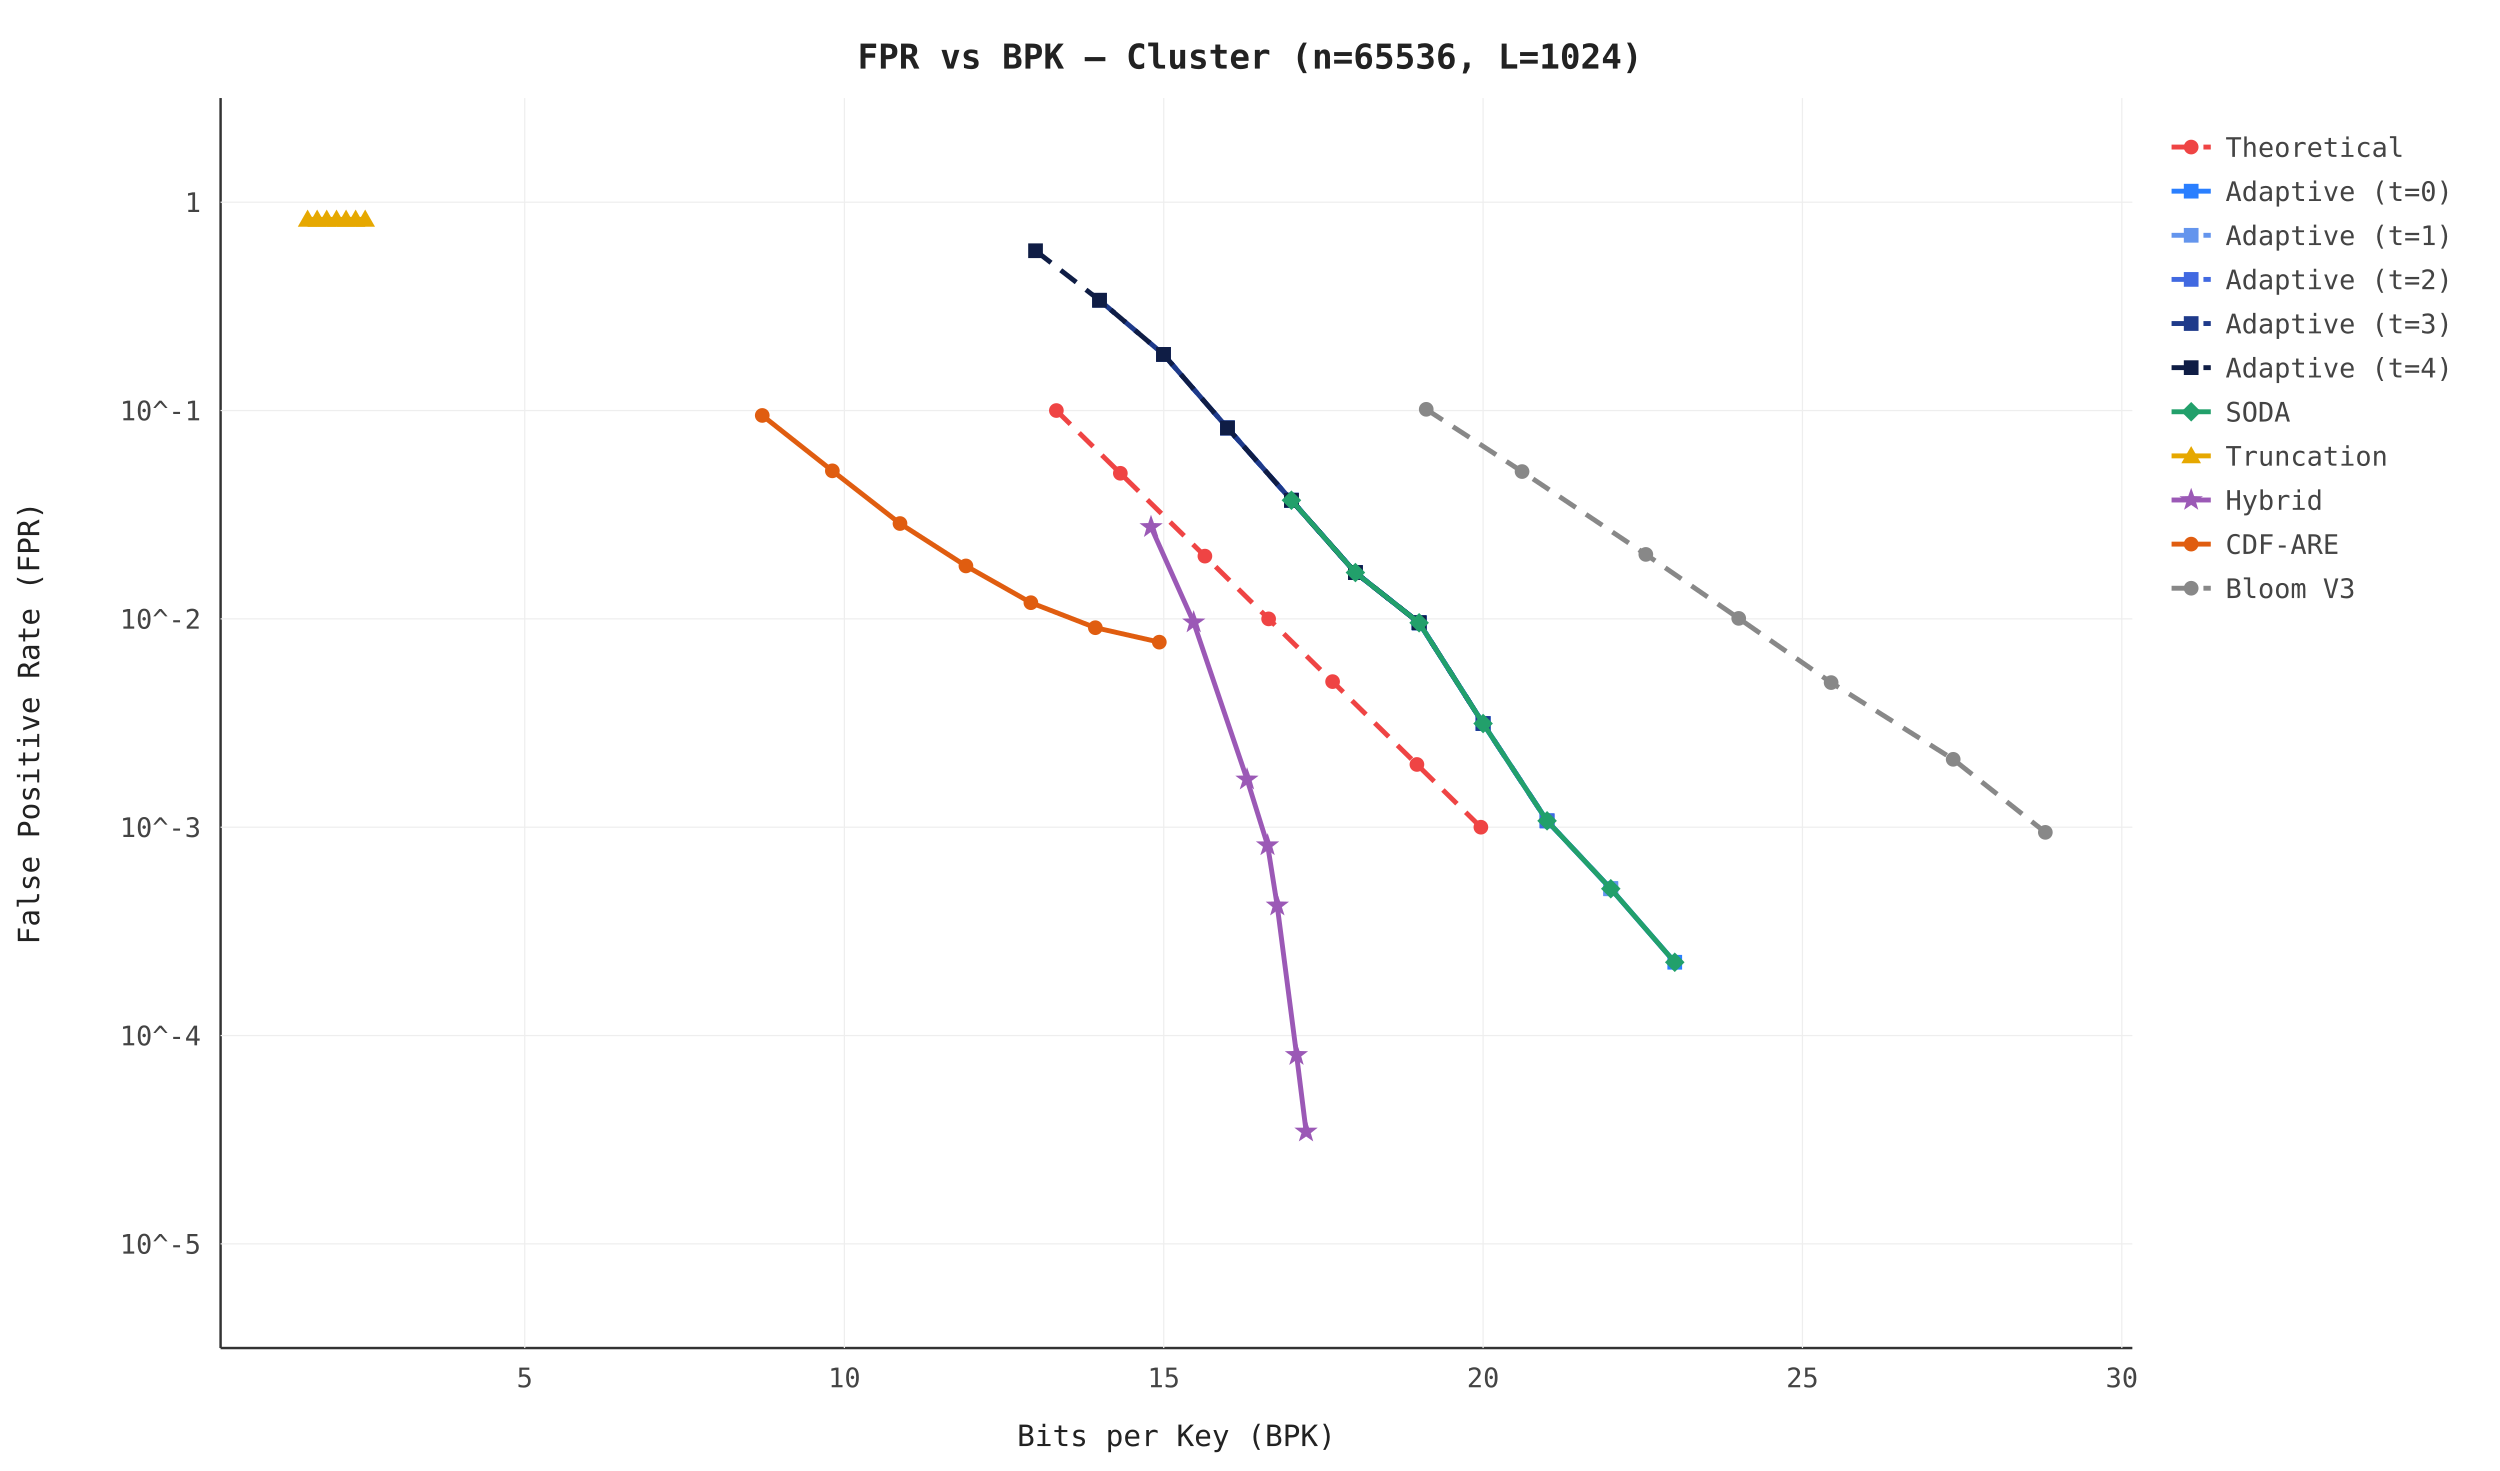
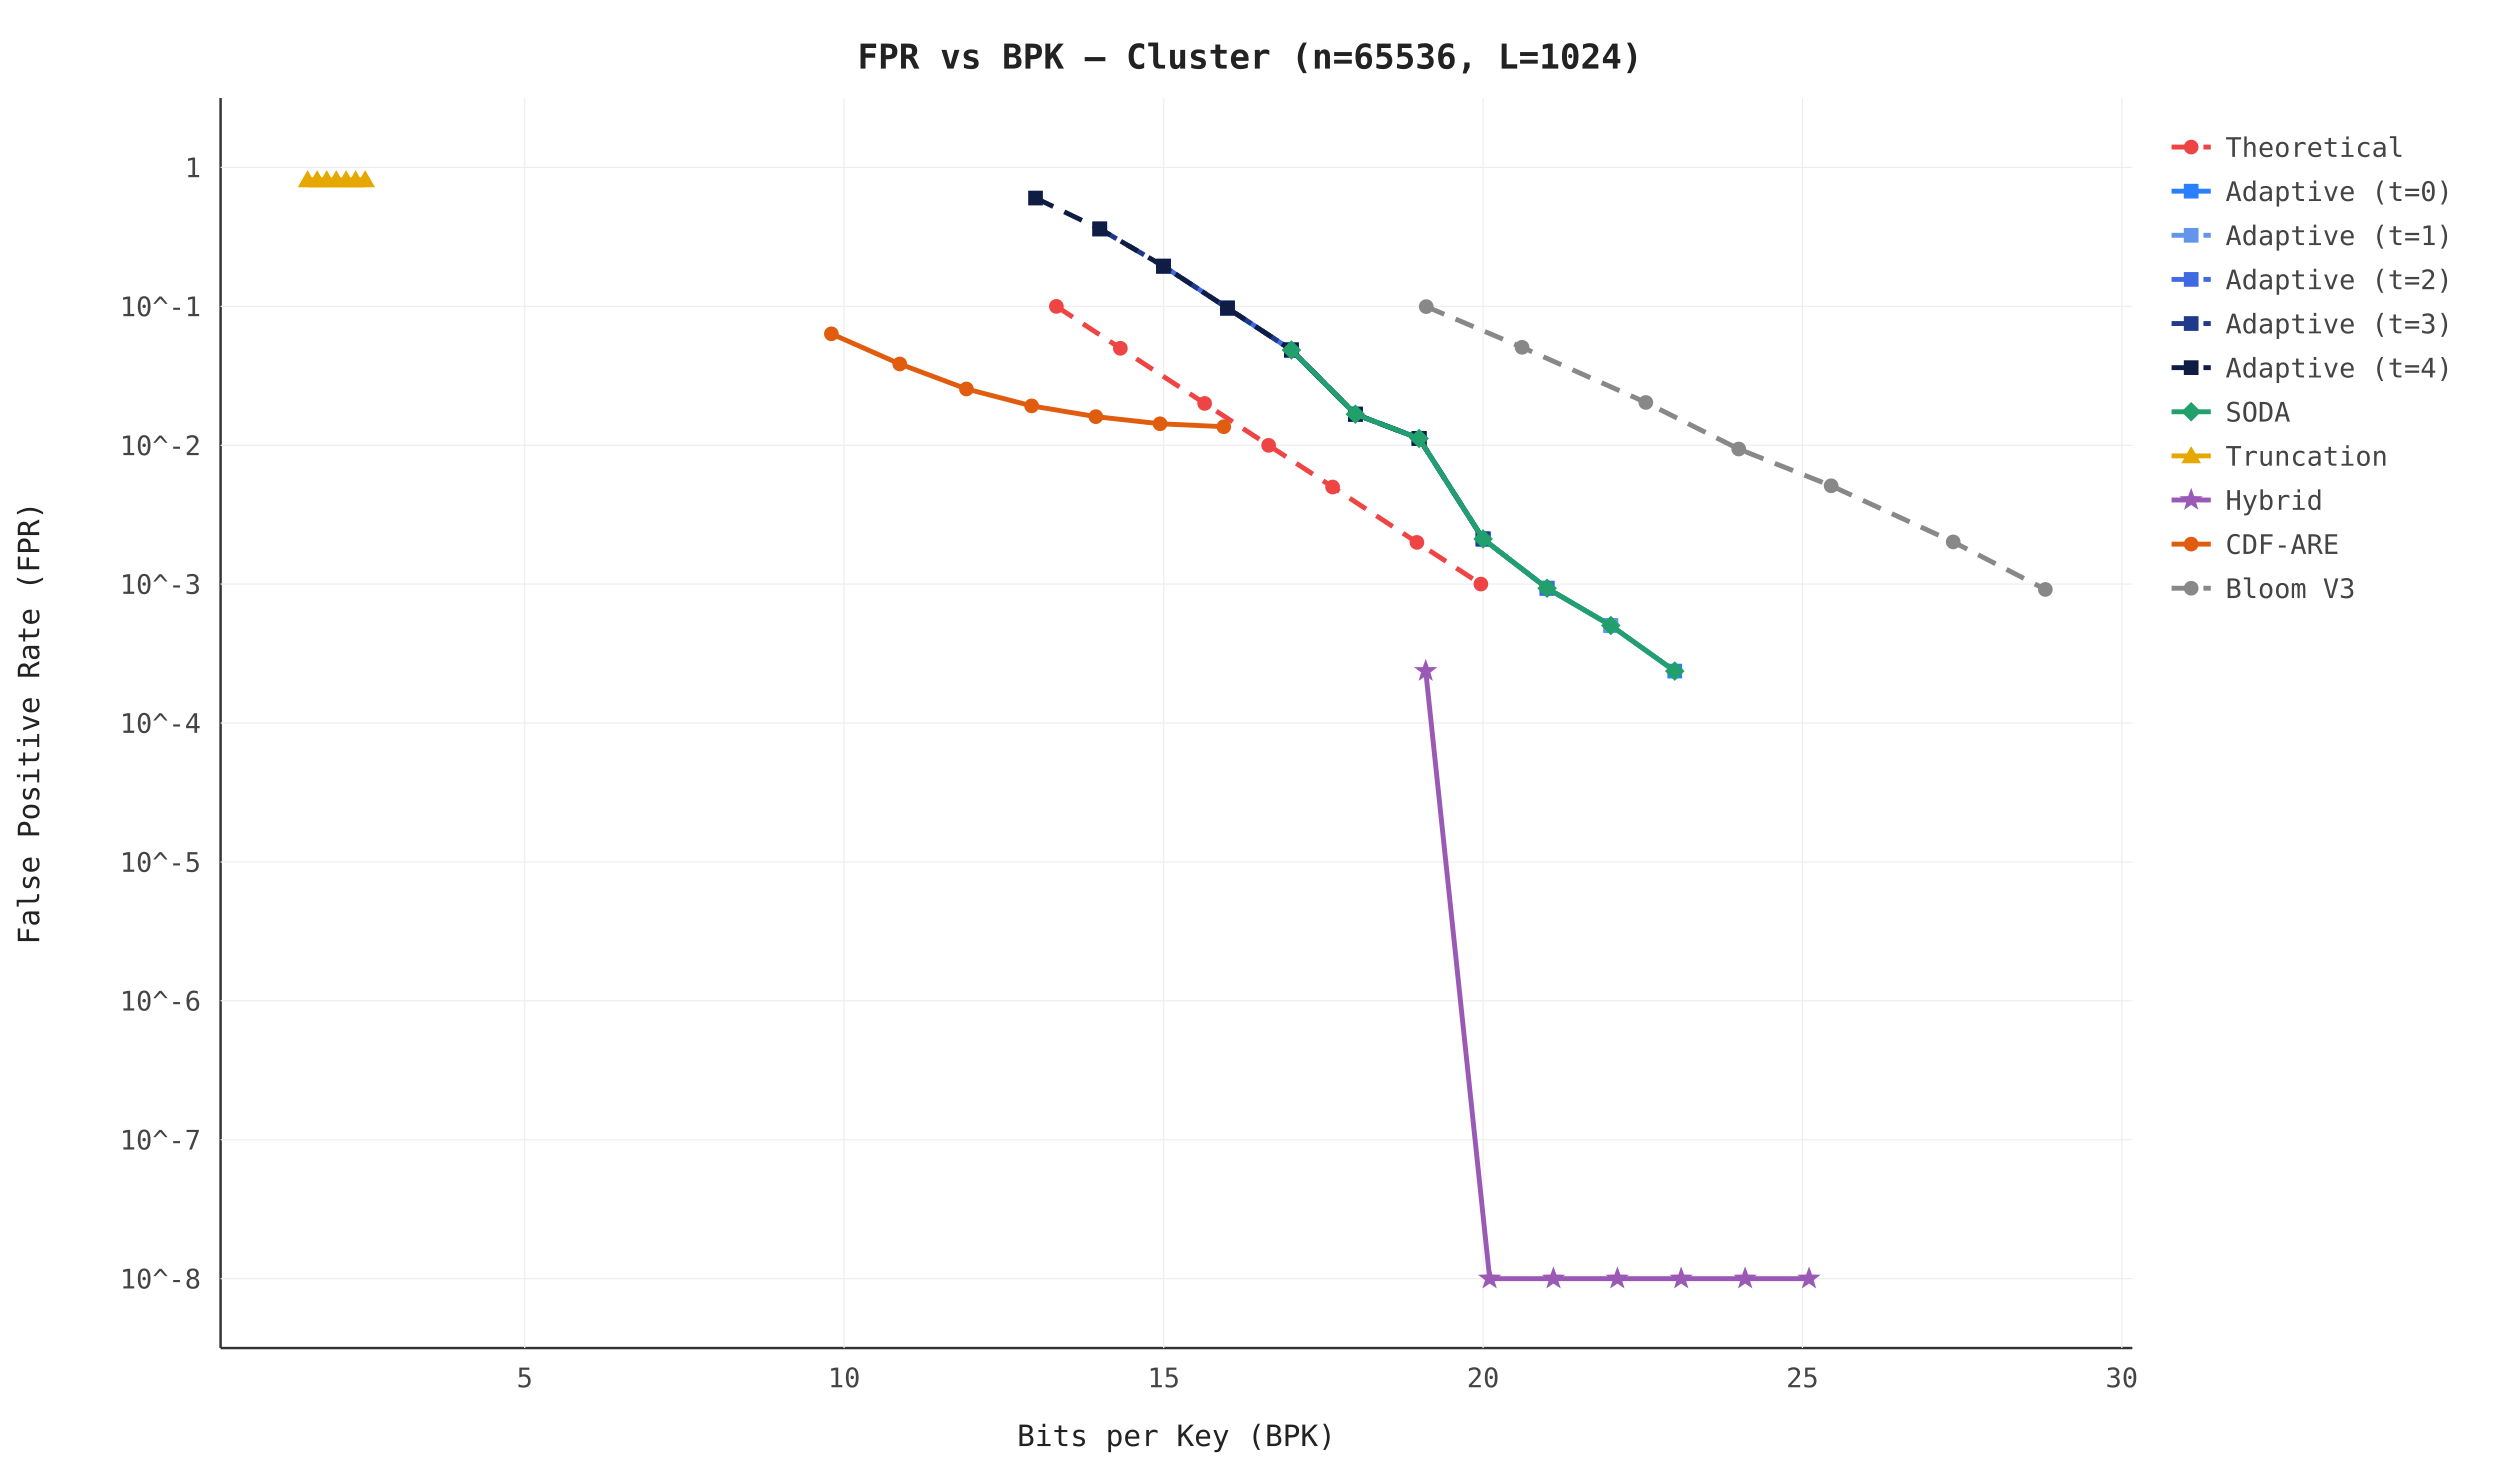
<svg xmlns="http://www.w3.org/2000/svg" width="1020" height="600" viewBox="0 0 1020 600">
  <style>text{font-family:Menlo,Monaco,monospace;font-size:12px;fill:#222} .axis{stroke:#333;stroke-width:1} .grid{stroke:#eee;stroke-width:0.5} .label{font-size:11px;fill:#444}</style>
  <text x="510" y="28" text-anchor="middle" style="font-size:14px;font-weight:bold">FPR vs BPK — Cluster (n=65536, L=1024)</text>
  <line class="axis" x1="90.0" y1="550.0" x2="870.0" y2="550.0" />
  <line class="axis" x1="90.0" y1="40.0" x2="90.0" y2="550.0" />
-   <line class="grid" x1="90.0" y1="507.5" x2="870.0" y2="507.5" />
-   <text class="label" x="82.0" y="511.5" text-anchor="end">10^-5</text>
-   <line class="grid" x1="90.0" y1="422.5" x2="870.0" y2="422.5" />
-   <text class="label" x="82.0" y="426.5" text-anchor="end">10^-4</text>
-   <line class="grid" x1="90.0" y1="337.5" x2="870.0" y2="337.5" />
-   <text class="label" x="82.0" y="341.5" text-anchor="end">10^-3</text>
-   <line class="grid" x1="90.0" y1="252.5" x2="870.0" y2="252.5" />
-   <text class="label" x="82.0" y="256.5" text-anchor="end">10^-2</text>
-   <line class="grid" x1="90.0" y1="167.5" x2="870.0" y2="167.5" />
-   <text class="label" x="82.0" y="171.5" text-anchor="end">10^-1</text>
-   <line class="grid" x1="90.0" y1="82.5" x2="870.0" y2="82.5" />
-   <text class="label" x="82.0" y="86.5" text-anchor="end">1</text>
+   <line class="grid" x1="90.0" y1="521.7" x2="870.0" y2="521.7" />
+   <text class="label" x="82.0" y="525.7" text-anchor="end">10^-8</text>
+   <line class="grid" x1="90.0" y1="465.0" x2="870.0" y2="465.0" />
+   <text class="label" x="82.0" y="469.0" text-anchor="end">10^-7</text>
+   <line class="grid" x1="90.0" y1="408.3" x2="870.0" y2="408.3" />
+   <text class="label" x="82.0" y="412.3" text-anchor="end">10^-6</text>
+   <line class="grid" x1="90.0" y1="351.7" x2="870.0" y2="351.7" />
+   <text class="label" x="82.0" y="355.7" text-anchor="end">10^-5</text>
+   <line class="grid" x1="90.0" y1="295.0" x2="870.0" y2="295.0" />
+   <text class="label" x="82.0" y="299.0" text-anchor="end">10^-4</text>
+   <line class="grid" x1="90.0" y1="238.3" x2="870.0" y2="238.3" />
+   <text class="label" x="82.0" y="242.3" text-anchor="end">10^-3</text>
+   <line class="grid" x1="90.0" y1="181.7" x2="870.0" y2="181.7" />
+   <text class="label" x="82.0" y="185.7" text-anchor="end">10^-2</text>
+   <line class="grid" x1="90.0" y1="125.0" x2="870.0" y2="125.0" />
+   <text class="label" x="82.0" y="129.0" text-anchor="end">10^-1</text>
+   <line class="grid" x1="90.0" y1="68.3" x2="870.0" y2="68.3" />
+   <text class="label" x="82.0" y="72.3" text-anchor="end">1</text>
  <line class="grid" x1="214.1" y1="40.0" x2="214.1" y2="550.0" />
  <text class="label" x="214.1" y="566.0" text-anchor="middle">5</text>
-   <line class="grid" x1="344.5" y1="40.0" x2="344.5" y2="550.0" />
-   <text class="label" x="344.5" y="566.0" text-anchor="middle">10</text>
+   <line class="grid" x1="344.4" y1="40.0" x2="344.4" y2="550.0" />
+   <text class="label" x="344.4" y="566.0" text-anchor="middle">10</text>
  <line class="grid" x1="474.8" y1="40.0" x2="474.8" y2="550.0" />
  <text class="label" x="474.8" y="566.0" text-anchor="middle">15</text>
  <line class="grid" x1="605.1" y1="40.0" x2="605.1" y2="550.0" />
  <text class="label" x="605.1" y="566.0" text-anchor="middle">20</text>
  <line class="grid" x1="735.4" y1="40.0" x2="735.4" y2="550.0" />
  <text class="label" x="735.4" y="566.0" text-anchor="middle">25</text>
  <line class="grid" x1="865.7" y1="40.0" x2="865.7" y2="550.0" />
  <text class="label" x="865.7" y="566.0" text-anchor="middle">30</text>
-   <polyline fill="none" stroke="#ef4444" stroke-width="2" stroke-dasharray="8,5" points="431.0,167.5 457.1,193.1 491.6,226.9 517.6,252.5 543.7,278.1 578.1,311.9 604.2,337.5" />
-   <circle cx="431.0" cy="167.5" r="3" fill="#ef4444" />
-   <circle cx="457.1" cy="193.1" r="3" fill="#ef4444" />
-   <circle cx="491.6" cy="226.9" r="3" fill="#ef4444" />
-   <circle cx="517.6" cy="252.5" r="3" fill="#ef4444" />
-   <circle cx="543.7" cy="278.1" r="3" fill="#ef4444" />
-   <circle cx="578.1" cy="311.9" r="3" fill="#ef4444" />
-   <circle cx="604.2" cy="337.5" r="3" fill="#ef4444" />
-   <polyline fill="none" stroke="#2a7fff" stroke-width="2" points="526.9,204.1 553.0,233.6 579.0,254.1 605.1,295.2 631.2,334.9 657.2,362.6 683.3,392.6" />
-   <rect x="523.9" y="201.1" width="6" height="6" fill="#2a7fff" />
-   <rect x="550.0" y="230.6" width="6" height="6" fill="#2a7fff" />
-   <rect x="576.0" y="251.1" width="6" height="6" fill="#2a7fff" />
-   <rect x="602.1" y="292.2" width="6" height="6" fill="#2a7fff" />
-   <rect x="628.2" y="331.9" width="6" height="6" fill="#2a7fff" />
-   <rect x="654.2" y="359.6" width="6" height="6" fill="#2a7fff" />
-   <rect x="680.3" y="389.6" width="6" height="6" fill="#2a7fff" />
-   <polyline fill="none" stroke="#6495ED" stroke-width="2" stroke-dasharray="8,5" points="500.8,174.6 526.9,204.1 553.0,233.6 579.0,254.1 605.1,295.2 631.2,334.9 657.2,362.6" />
-   <rect x="497.8" y="171.6" width="6" height="6" fill="#6495ED" />
-   <rect x="523.9" y="201.1" width="6" height="6" fill="#6495ED" />
-   <rect x="550.0" y="230.6" width="6" height="6" fill="#6495ED" />
-   <rect x="576.0" y="251.1" width="6" height="6" fill="#6495ED" />
-   <rect x="602.1" y="292.2" width="6" height="6" fill="#6495ED" />
-   <rect x="628.2" y="331.9" width="6" height="6" fill="#6495ED" />
-   <rect x="654.2" y="359.6" width="6" height="6" fill="#6495ED" />
-   <polyline fill="none" stroke="#4169E1" stroke-width="2" stroke-dasharray="8,5" points="474.7,144.6 500.8,174.6 526.9,204.1 553.0,233.6 579.0,254.1 605.1,295.2 631.2,334.9" />
-   <rect x="471.7" y="141.6" width="6" height="6" fill="#4169E1" />
-   <rect x="497.8" y="171.6" width="6" height="6" fill="#4169E1" />
-   <rect x="523.9" y="201.1" width="6" height="6" fill="#4169E1" />
-   <rect x="550.0" y="230.6" width="6" height="6" fill="#4169E1" />
-   <rect x="576.0" y="251.1" width="6" height="6" fill="#4169E1" />
-   <rect x="602.1" y="292.2" width="6" height="6" fill="#4169E1" />
-   <rect x="628.2" y="331.9" width="6" height="6" fill="#4169E1" />
-   <polyline fill="none" stroke="#1E3A8A" stroke-width="2" stroke-dasharray="8,5" points="448.6,122.5 474.7,144.6 500.8,174.6 526.9,204.1 553.0,233.6 579.0,254.1 605.1,295.2" />
-   <rect x="445.6" y="119.5" width="6" height="6" fill="#1E3A8A" />
-   <rect x="471.7" y="141.6" width="6" height="6" fill="#1E3A8A" />
-   <rect x="497.8" y="171.6" width="6" height="6" fill="#1E3A8A" />
-   <rect x="523.9" y="201.1" width="6" height="6" fill="#1E3A8A" />
-   <rect x="550.0" y="230.6" width="6" height="6" fill="#1E3A8A" />
-   <rect x="576.0" y="251.1" width="6" height="6" fill="#1E3A8A" />
-   <rect x="602.1" y="292.2" width="6" height="6" fill="#1E3A8A" />
-   <polyline fill="none" stroke="#0F1D45" stroke-width="2" stroke-dasharray="8,5" points="422.5,102.3 448.6,122.5 474.7,144.6 500.8,174.6 526.9,204.1 553.0,233.6 579.0,254.1" />
-   <rect x="419.5" y="99.3" width="6" height="6" fill="#0F1D45" />
-   <rect x="445.6" y="119.5" width="6" height="6" fill="#0F1D45" />
-   <rect x="471.7" y="141.6" width="6" height="6" fill="#0F1D45" />
-   <rect x="497.8" y="171.6" width="6" height="6" fill="#0F1D45" />
-   <rect x="523.9" y="201.1" width="6" height="6" fill="#0F1D45" />
-   <rect x="550.0" y="230.6" width="6" height="6" fill="#0F1D45" />
-   <rect x="576.0" y="251.1" width="6" height="6" fill="#0F1D45" />
-   <polyline fill="none" stroke="#22a06b" stroke-width="2" points="526.9,204.1 553.0,233.6 579.0,254.1 605.1,295.2 631.2,334.9 657.2,362.6 683.3,392.6" />
-   <polygon points="526.9,200.1 530.9,204.1 526.9,208.1 522.9,204.1" fill="#22a06b" />
-   <polygon points="553.0,229.6 557.0,233.6 553.0,237.6 549.0,233.6" fill="#22a06b" />
-   <polygon points="579.0,250.1 583.0,254.1 579.0,258.1 575.0,254.1" fill="#22a06b" />
-   <polygon points="605.1,291.2 609.1,295.2 605.1,299.2 601.1,295.2" fill="#22a06b" />
-   <polygon points="631.2,330.9 635.2,334.9 631.2,338.9 627.2,334.9" fill="#22a06b" />
-   <polygon points="657.2,358.6 661.2,362.6 657.2,366.6 653.2,362.6" fill="#22a06b" />
-   <polygon points="683.3,388.6 687.3,392.6 683.3,396.6 679.3,392.6" fill="#22a06b" />
-   <polyline fill="none" stroke="#e6a800" stroke-width="2" points="125.5,89.5 129.4,89.5 133.3,89.5 137.3,89.5 141.2,89.5 145.1,89.5 149.0,89.5" />
-   <polygon points="125.5,85.5 129.5,92.5 121.5,92.5" fill="#e6a800" />
-   <polygon points="129.4,85.5 133.4,92.5 125.4,92.5" fill="#e6a800" />
-   <polygon points="133.3,85.5 137.3,92.5 129.3,92.5" fill="#e6a800" />
-   <polygon points="137.3,85.5 141.3,92.5 133.3,92.5" fill="#e6a800" />
-   <polygon points="141.2,85.5 145.2,92.5 137.2,92.5" fill="#e6a800" />
-   <polygon points="145.1,85.5 149.1,92.5 141.1,92.5" fill="#e6a800" />
-   <polygon points="149.0,85.5 153.0,92.5 145.0,92.5" fill="#e6a800" />
-   <polyline fill="none" stroke="#9b59b6" stroke-width="2" points="469.6,215.0 487.0,253.9 508.8,318.0 517.2,344.9 521.1,369.5 529.0,430.4 532.9,461.7" />
-   <polygon points="469.6,210.0 468.5,213.4 464.9,213.5 467.7,215.6 466.7,219.1 469.6,217.0 472.6,219.1 471.5,215.6 474.4,213.5 470.8,213.4" fill="#9b59b6" />
-   <polygon points="487.0,248.9 485.9,252.3 482.3,252.4 485.1,254.5 484.1,258.0 487.0,255.9 490.0,258.0 488.9,254.5 491.8,252.4 488.2,252.3" fill="#9b59b6" />
-   <polygon points="508.8,313.0 507.6,316.4 504.0,316.5 506.9,318.6 505.8,322.1 508.8,320.0 511.7,322.1 510.7,318.6 513.5,316.5 510.0,316.4" fill="#9b59b6" />
-   <polygon points="517.2,339.9 516.0,343.3 512.4,343.3 515.3,345.5 514.2,348.9 517.2,346.9 520.1,348.9 519.1,345.5 521.9,343.3 518.3,343.3" fill="#9b59b6" />
-   <polygon points="521.1,364.5 520.0,367.8 516.4,367.9 519.2,370.1 518.2,373.5 521.1,371.5 524.1,373.5 523.0,370.1 525.9,367.9 522.3,367.8" fill="#9b59b6" />
-   <polygon points="529.0,425.4 527.8,428.8 524.2,428.9 527.1,431.0 526.0,434.5 529.0,432.4 531.9,434.5 530.9,431.0 533.7,428.9 530.2,428.8" fill="#9b59b6" />
-   <polygon points="532.9,456.7 531.7,460.1 528.1,460.1 531.0,462.3 529.9,465.7 532.9,463.7 535.8,465.7 534.8,462.3 537.6,460.1 534.1,460.1" fill="#9b59b6" />
-   <polyline fill="none" stroke="#e05d10" stroke-width="2" points="311.0,169.5 339.6,192.1 367.2,213.6 394.1,230.9 420.6,245.9 446.9,256.1 473.0,262.0" />
-   <circle cx="311.0" cy="169.5" r="3" fill="#e05d10" />
-   <circle cx="339.6" cy="192.1" r="3" fill="#e05d10" />
-   <circle cx="367.2" cy="213.6" r="3" fill="#e05d10" />
-   <circle cx="394.1" cy="230.9" r="3" fill="#e05d10" />
-   <circle cx="420.6" cy="245.9" r="3" fill="#e05d10" />
-   <circle cx="446.9" cy="256.1" r="3" fill="#e05d10" />
-   <circle cx="473.0" cy="262.0" r="3" fill="#e05d10" />
-   <polyline fill="none" stroke="#888888" stroke-width="2" stroke-dasharray="8,5" points="581.9,167.0 621.0,192.4 671.5,226.2 709.4,252.3 747.1,278.5 796.9,309.8 834.5,339.6" />
-   <circle cx="581.9" cy="167.0" r="3" fill="#888888" />
-   <circle cx="621.0" cy="192.4" r="3" fill="#888888" />
-   <circle cx="671.5" cy="226.2" r="3" fill="#888888" />
-   <circle cx="709.4" cy="252.3" r="3" fill="#888888" />
-   <circle cx="747.1" cy="278.5" r="3" fill="#888888" />
-   <circle cx="796.9" cy="309.8" r="3" fill="#888888" />
-   <circle cx="834.5" cy="339.6" r="3" fill="#888888" />
+   <polyline fill="none" stroke="#ef4444" stroke-width="2" stroke-dasharray="8,5" points="431.0,125.0 457.1,142.1 491.5,164.6 517.6,181.7 543.7,198.7 578.1,221.3 604.2,238.3" />
+   <circle cx="431.0" cy="125.0" r="3" fill="#ef4444" />
+   <circle cx="457.1" cy="142.1" r="3" fill="#ef4444" />
+   <circle cx="491.5" cy="164.6" r="3" fill="#ef4444" />
+   <circle cx="517.6" cy="181.7" r="3" fill="#ef4444" />
+   <circle cx="543.7" cy="198.7" r="3" fill="#ef4444" />
+   <circle cx="578.1" cy="221.3" r="3" fill="#ef4444" />
+   <circle cx="604.2" cy="238.3" r="3" fill="#ef4444" />
+   <polyline fill="none" stroke="#2a7fff" stroke-width="2" points="526.9,142.8 553.0,169.0 579.0,178.9 605.1,219.9 631.2,240.0 657.2,255.2 683.3,273.8" />
+   <rect x="523.9" y="139.8" width="6" height="6" fill="#2a7fff" />
+   <rect x="550.0" y="166.0" width="6" height="6" fill="#2a7fff" />
+   <rect x="576.0" y="175.9" width="6" height="6" fill="#2a7fff" />
+   <rect x="602.1" y="216.9" width="6" height="6" fill="#2a7fff" />
+   <rect x="628.2" y="237.0" width="6" height="6" fill="#2a7fff" />
+   <rect x="654.2" y="252.2" width="6" height="6" fill="#2a7fff" />
+   <rect x="680.3" y="270.8" width="6" height="6" fill="#2a7fff" />
+   <polyline fill="none" stroke="#6495ED" stroke-width="2" stroke-dasharray="8,5" points="500.8,125.7 526.9,142.8 553.0,169.0 579.0,178.9 605.1,219.9 631.2,240.0 657.2,255.2" />
+   <rect x="497.8" y="122.7" width="6" height="6" fill="#6495ED" />
+   <rect x="523.9" y="139.8" width="6" height="6" fill="#6495ED" />
+   <rect x="550.0" y="166.0" width="6" height="6" fill="#6495ED" />
+   <rect x="576.0" y="175.9" width="6" height="6" fill="#6495ED" />
+   <rect x="602.1" y="216.9" width="6" height="6" fill="#6495ED" />
+   <rect x="628.2" y="237.0" width="6" height="6" fill="#6495ED" />
+   <rect x="654.2" y="252.2" width="6" height="6" fill="#6495ED" />
+   <polyline fill="none" stroke="#4169E1" stroke-width="2" stroke-dasharray="8,5" points="474.7,108.6 500.8,125.7 526.9,142.8 553.0,169.0 579.0,178.9 605.1,219.9 631.2,240.0" />
+   <rect x="471.7" y="105.6" width="6" height="6" fill="#4169E1" />
+   <rect x="497.8" y="122.7" width="6" height="6" fill="#4169E1" />
+   <rect x="523.9" y="139.8" width="6" height="6" fill="#4169E1" />
+   <rect x="550.0" y="166.0" width="6" height="6" fill="#4169E1" />
+   <rect x="576.0" y="175.9" width="6" height="6" fill="#4169E1" />
+   <rect x="602.1" y="216.9" width="6" height="6" fill="#4169E1" />
+   <rect x="628.2" y="237.0" width="6" height="6" fill="#4169E1" />
+   <polyline fill="none" stroke="#1E3A8A" stroke-width="2" stroke-dasharray="8,5" points="448.7,93.4 474.7,108.6 500.8,125.7 526.9,142.8 553.0,169.0 579.0,178.9 605.1,219.9" />
+   <rect x="445.7" y="90.4" width="6" height="6" fill="#1E3A8A" />
+   <rect x="471.7" y="105.6" width="6" height="6" fill="#1E3A8A" />
+   <rect x="497.8" y="122.7" width="6" height="6" fill="#1E3A8A" />
+   <rect x="523.9" y="139.8" width="6" height="6" fill="#1E3A8A" />
+   <rect x="550.0" y="166.0" width="6" height="6" fill="#1E3A8A" />
+   <rect x="576.0" y="175.9" width="6" height="6" fill="#1E3A8A" />
+   <rect x="602.1" y="216.9" width="6" height="6" fill="#1E3A8A" />
+   <polyline fill="none" stroke="#0F1D45" stroke-width="2" stroke-dasharray="8,5" points="422.5,80.8 448.7,93.4 474.7,108.6 500.8,125.7 526.9,142.8 553.0,169.0 579.0,178.9" />
+   <rect x="419.5" y="77.8" width="6" height="6" fill="#0F1D45" />
+   <rect x="445.7" y="90.4" width="6" height="6" fill="#0F1D45" />
+   <rect x="471.7" y="105.6" width="6" height="6" fill="#0F1D45" />
+   <rect x="497.8" y="122.7" width="6" height="6" fill="#0F1D45" />
+   <rect x="523.9" y="139.8" width="6" height="6" fill="#0F1D45" />
+   <rect x="550.0" y="166.0" width="6" height="6" fill="#0F1D45" />
+   <rect x="576.0" y="175.9" width="6" height="6" fill="#0F1D45" />
+   <polyline fill="none" stroke="#22a06b" stroke-width="2" points="526.9,142.8 553.0,169.0 579.0,178.9 605.1,219.9 631.2,240.0 657.2,255.2 683.3,273.8" />
+   <polygon points="526.9,138.8 530.9,142.8 526.9,146.8 522.9,142.8" fill="#22a06b" />
+   <polygon points="553.0,165.0 557.0,169.0 553.0,173.0 549.0,169.0" fill="#22a06b" />
+   <polygon points="579.0,174.9 583.0,178.9 579.0,182.9 575.0,178.9" fill="#22a06b" />
+   <polygon points="605.1,215.9 609.1,219.9 605.1,223.9 601.1,219.9" fill="#22a06b" />
+   <polygon points="631.2,236.0 635.2,240.0 631.2,244.0 627.2,240.0" fill="#22a06b" />
+   <polygon points="657.2,251.2 661.2,255.2 657.2,259.2 653.2,255.2" fill="#22a06b" />
+   <polygon points="683.3,269.8 687.3,273.8 683.3,277.8 679.3,273.8" fill="#22a06b" />
+   <polyline fill="none" stroke="#e6a800" stroke-width="2" points="125.5,73.4 129.4,73.4 133.3,73.4 137.2,73.4 141.2,73.4 145.1,73.4 149.0,73.4" />
+   <polygon points="125.5,69.4 129.5,76.4 121.5,76.4" fill="#e6a800" />
+   <polygon points="129.4,69.4 133.4,76.4 125.4,76.4" fill="#e6a800" />
+   <polygon points="133.3,69.4 137.3,76.4 129.3,76.4" fill="#e6a800" />
+   <polygon points="137.2,69.4 141.2,76.4 133.2,76.4" fill="#e6a800" />
+   <polygon points="141.2,69.4 145.2,76.4 137.2,76.4" fill="#e6a800" />
+   <polygon points="145.1,69.4 149.1,76.4 141.1,76.4" fill="#e6a800" />
+   <polygon points="149.0,69.4 153.0,76.4 145.0,76.4" fill="#e6a800" />
+   <polyline fill="none" stroke="#9b59b6" stroke-width="2" points="581.7,273.8 607.8,521.7 633.8,521.7 659.9,521.7 685.9,521.7 712.0,521.7 738.1,521.7" />
+   <polygon points="581.7,268.8 580.5,272.2 576.9,272.2 579.8,274.4 578.8,277.8 581.7,275.8 584.6,277.8 583.6,274.4 586.4,272.2 582.9,272.2" fill="#9b59b6" />
+   <polygon points="607.8,516.7 606.6,520.0 603.0,520.1 605.9,522.3 604.8,525.7 607.8,523.7 610.7,525.7 609.7,522.3 612.5,520.1 608.9,520.0" fill="#9b59b6" />
+   <polygon points="633.8,516.7 632.6,520.0 629.1,520.1 631.9,522.3 630.9,525.7 633.8,523.7 636.8,525.7 635.7,522.3 638.6,520.1 635.0,520.0" fill="#9b59b6" />
+   <polygon points="659.9,516.7 658.7,520.0 655.1,520.1 658.0,522.3 656.9,525.7 659.9,523.7 662.8,525.7 661.8,522.3 664.6,520.1 661.1,520.0" fill="#9b59b6" />
+   <polygon points="685.9,516.7 684.8,520.0 681.2,520.1 684.0,522.3 683.0,525.7 685.9,523.7 688.9,525.7 687.8,522.3 690.7,520.1 687.1,520.0" fill="#9b59b6" />
+   <polygon points="712.0,516.7 710.8,520.0 707.3,520.1 710.1,522.3 709.1,525.7 712.0,523.7 715.0,525.7 713.9,522.3 716.8,520.1 713.2,520.0" fill="#9b59b6" />
+   <polygon points="738.1,516.7 736.9,520.0 733.3,520.1 736.2,522.3 735.1,525.7 738.1,523.7 741.0,525.7 740.0,522.3 742.8,520.1 739.3,520.0" fill="#9b59b6" />
+   <polyline fill="none" stroke="#e05d10" stroke-width="2" points="339.2,136.2 367.1,148.5 394.3,158.7 420.9,165.6 447.1,170.0 473.3,172.9 499.3,174.1" />
+   <circle cx="339.2" cy="136.2" r="3" fill="#e05d10" />
+   <circle cx="367.1" cy="148.5" r="3" fill="#e05d10" />
+   <circle cx="394.3" cy="158.7" r="3" fill="#e05d10" />
+   <circle cx="420.9" cy="165.6" r="3" fill="#e05d10" />
+   <circle cx="447.1" cy="170.0" r="3" fill="#e05d10" />
+   <circle cx="473.3" cy="172.9" r="3" fill="#e05d10" />
+   <circle cx="499.3" cy="174.1" r="3" fill="#e05d10" />
+   <polyline fill="none" stroke="#888888" stroke-width="2" stroke-dasharray="8,5" points="581.9,125.1 621.0,141.7 671.5,164.2 709.4,183.2 747.1,198.2 796.9,221.1 834.5,240.5" />
+   <circle cx="581.9" cy="125.1" r="3" fill="#888888" />
+   <circle cx="621.0" cy="141.7" r="3" fill="#888888" />
+   <circle cx="671.5" cy="164.2" r="3" fill="#888888" />
+   <circle cx="709.4" cy="183.2" r="3" fill="#888888" />
+   <circle cx="747.1" cy="198.2" r="3" fill="#888888" />
+   <circle cx="796.9" cy="221.1" r="3" fill="#888888" />
+   <circle cx="834.5" cy="240.5" r="3" fill="#888888" />
  <line x1="886" y1="60" x2="902" y2="60" stroke="#ef4444" stroke-width="2" stroke-dasharray="8,5" />
  <circle cx="894.0" cy="60.0" r="3" fill="#ef4444" />
  <text class="label" x="908" y="64">Theoretical</text>
  <line x1="886" y1="78" x2="902" y2="78" stroke="#2a7fff" stroke-width="2" />
  <rect x="891.0" y="75.0" width="6" height="6" fill="#2a7fff" />
  <text class="label" x="908" y="82">Adaptive (t=0)</text>
  <line x1="886" y1="96" x2="902" y2="96" stroke="#6495ED" stroke-width="2" stroke-dasharray="8,5" />
  <rect x="891.0" y="93.0" width="6" height="6" fill="#6495ED" />
  <text class="label" x="908" y="100">Adaptive (t=1)</text>
  <line x1="886" y1="114" x2="902" y2="114" stroke="#4169E1" stroke-width="2" stroke-dasharray="8,5" />
  <rect x="891.0" y="111.0" width="6" height="6" fill="#4169E1" />
  <text class="label" x="908" y="118">Adaptive (t=2)</text>
  <line x1="886" y1="132" x2="902" y2="132" stroke="#1E3A8A" stroke-width="2" stroke-dasharray="8,5" />
  <rect x="891.0" y="129.0" width="6" height="6" fill="#1E3A8A" />
  <text class="label" x="908" y="136">Adaptive (t=3)</text>
  <line x1="886" y1="150" x2="902" y2="150" stroke="#0F1D45" stroke-width="2" stroke-dasharray="8,5" />
  <rect x="891.0" y="147.0" width="6" height="6" fill="#0F1D45" />
  <text class="label" x="908" y="154">Adaptive (t=4)</text>
  <line x1="886" y1="168" x2="902" y2="168" stroke="#22a06b" stroke-width="2" />
  <polygon points="894.0,164.0 898.0,168.0 894.0,172.0 890.0,168.0" fill="#22a06b" />
  <text class="label" x="908" y="172">SODA</text>
  <line x1="886" y1="186" x2="902" y2="186" stroke="#e6a800" stroke-width="2" />
  <polygon points="894.0,182.0 898.0,189.0 890.0,189.0" fill="#e6a800" />
  <text class="label" x="908" y="190">Truncation</text>
  <line x1="886" y1="204" x2="902" y2="204" stroke="#9b59b6" stroke-width="2" />
  <polygon points="894.0,199.0 892.8,202.4 889.2,202.5 892.1,204.6 891.1,208.0 894.0,206.0 896.9,208.0 895.9,204.6 898.8,202.5 895.2,202.4" fill="#9b59b6" />
  <text class="label" x="908" y="208">Hybrid</text>
  <line x1="886" y1="222" x2="902" y2="222" stroke="#e05d10" stroke-width="2" />
  <circle cx="894.0" cy="222.0" r="3" fill="#e05d10" />
  <text class="label" x="908" y="226">CDF-ARE</text>
  <line x1="886" y1="240" x2="902" y2="240" stroke="#888888" stroke-width="2" stroke-dasharray="8,5" />
  <circle cx="894.0" cy="240.0" r="3" fill="#888888" />
  <text class="label" x="908" y="244">Bloom V3</text>
  <text x="480" y="590" text-anchor="middle">Bits per Key (BPK)</text>
  <text transform="translate(16,295) rotate(-90)" text-anchor="middle">False Positive Rate (FPR)</text>
</svg>
